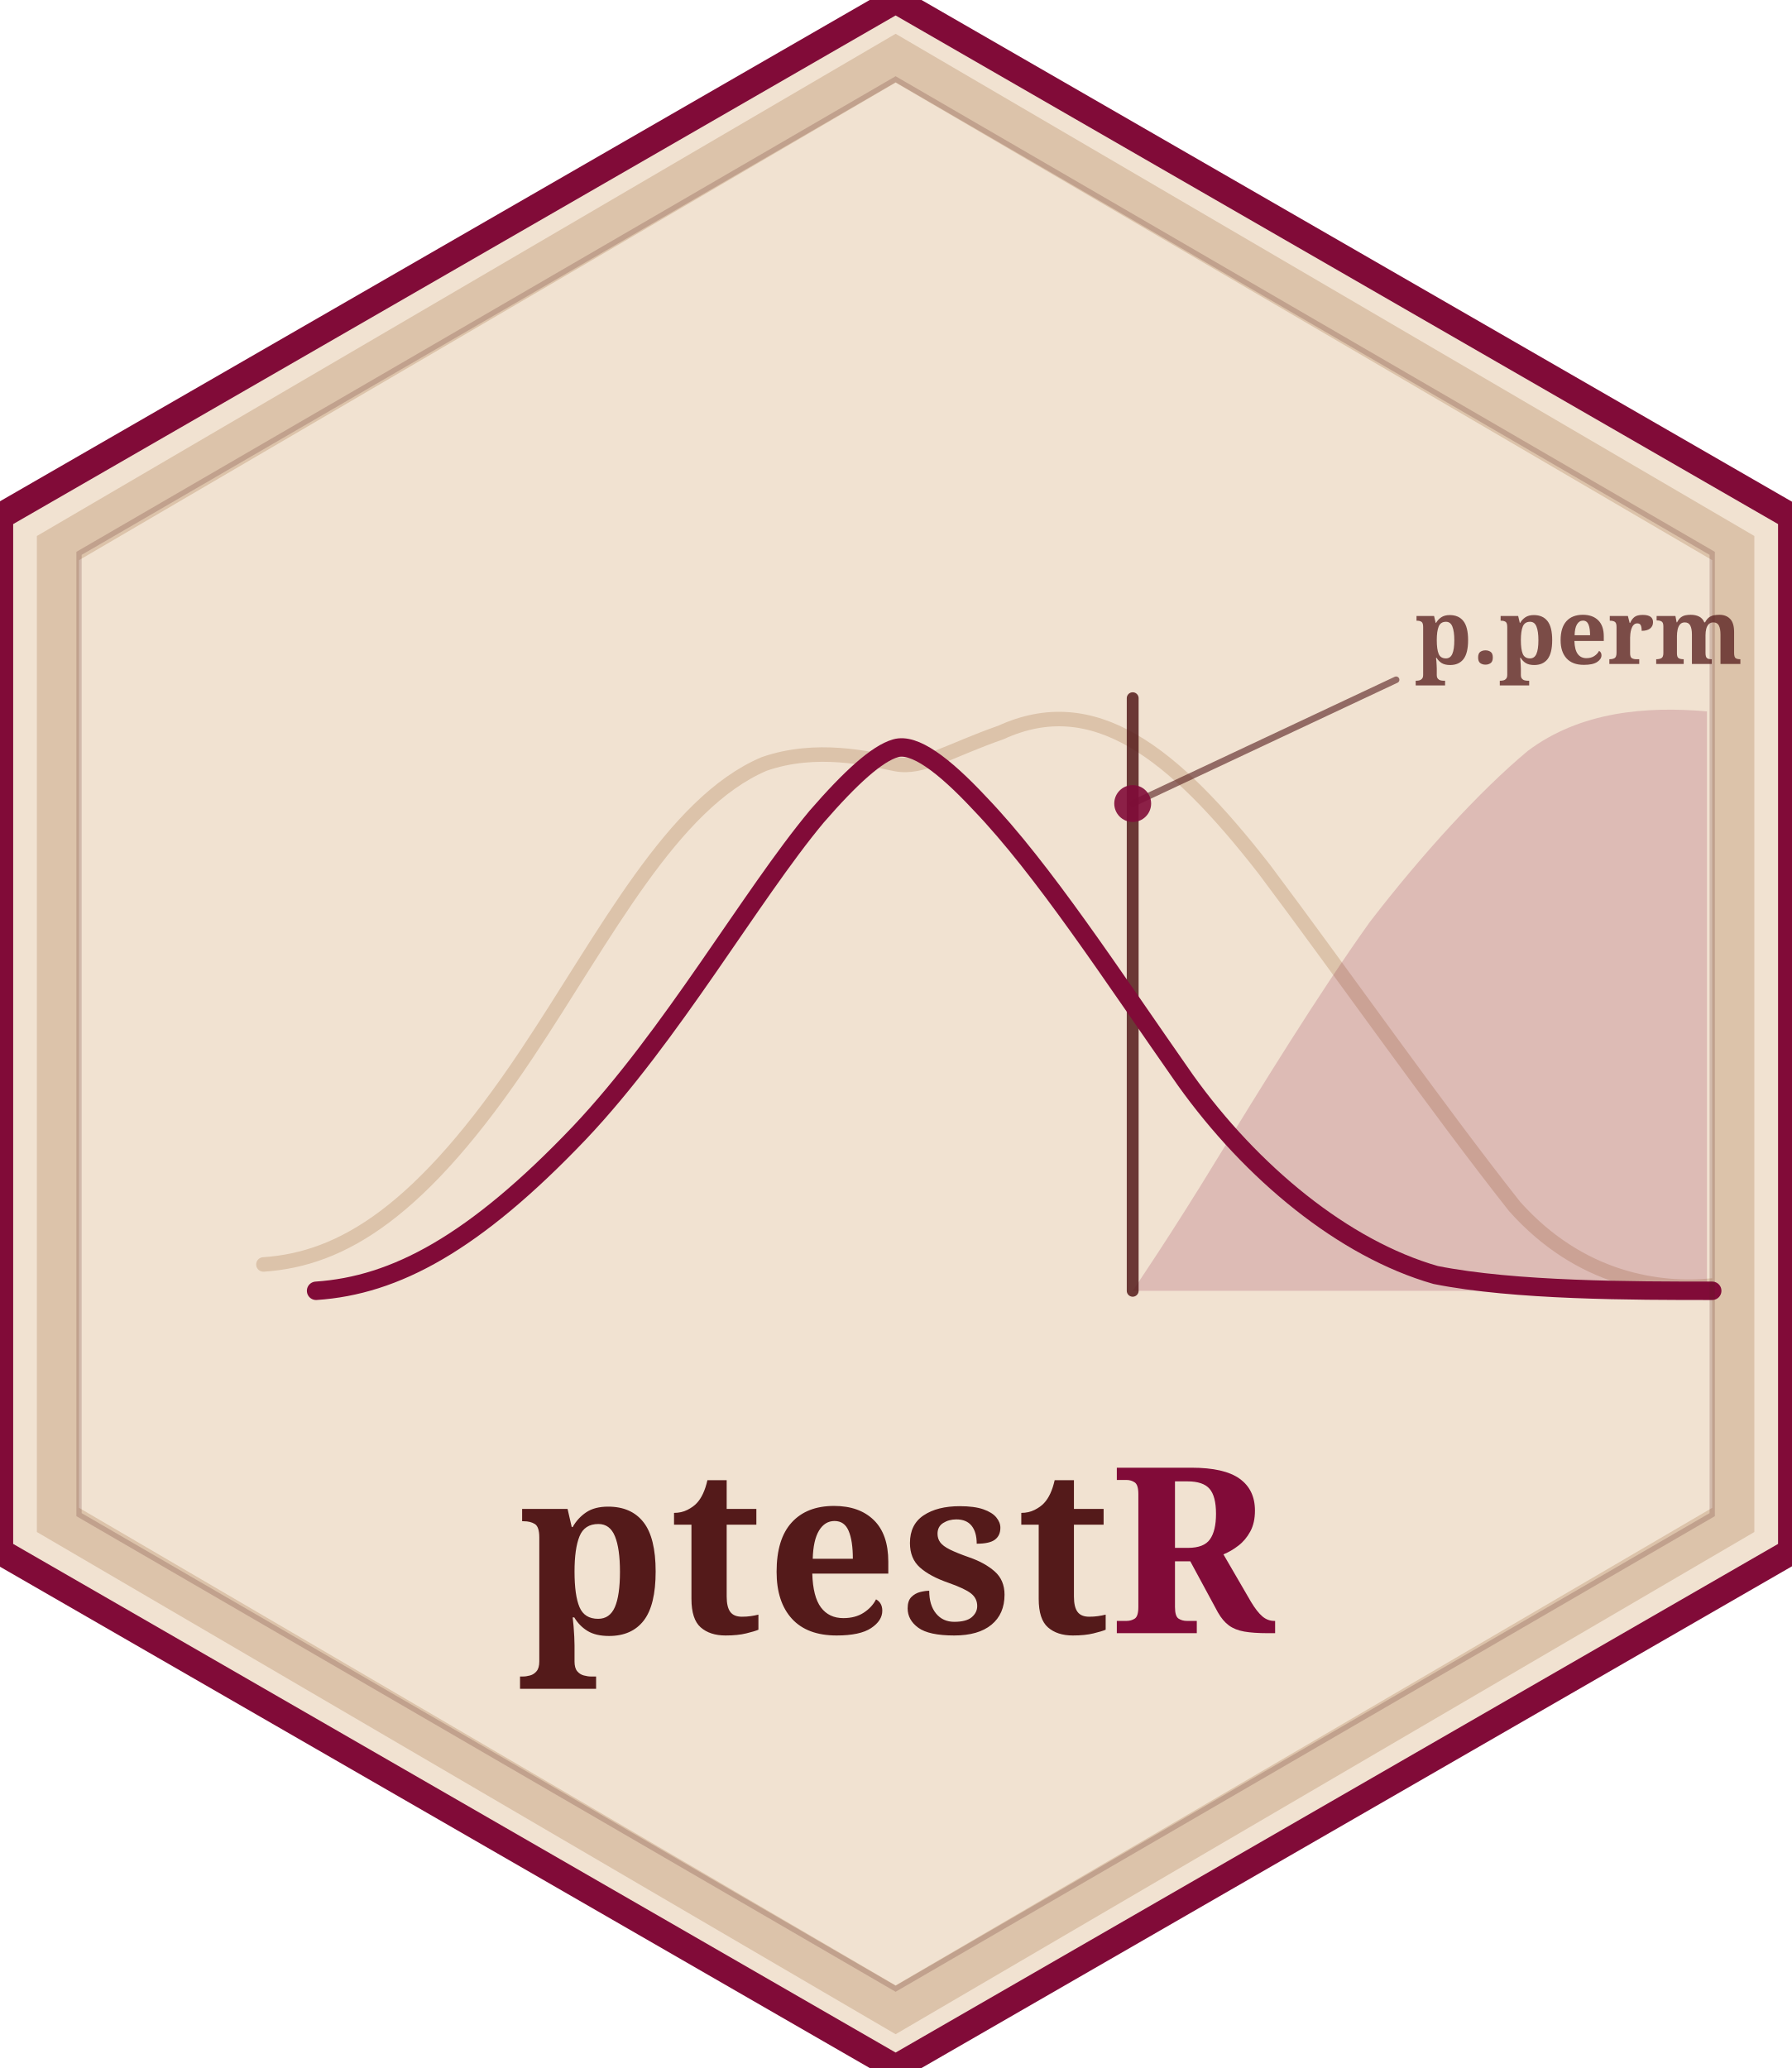
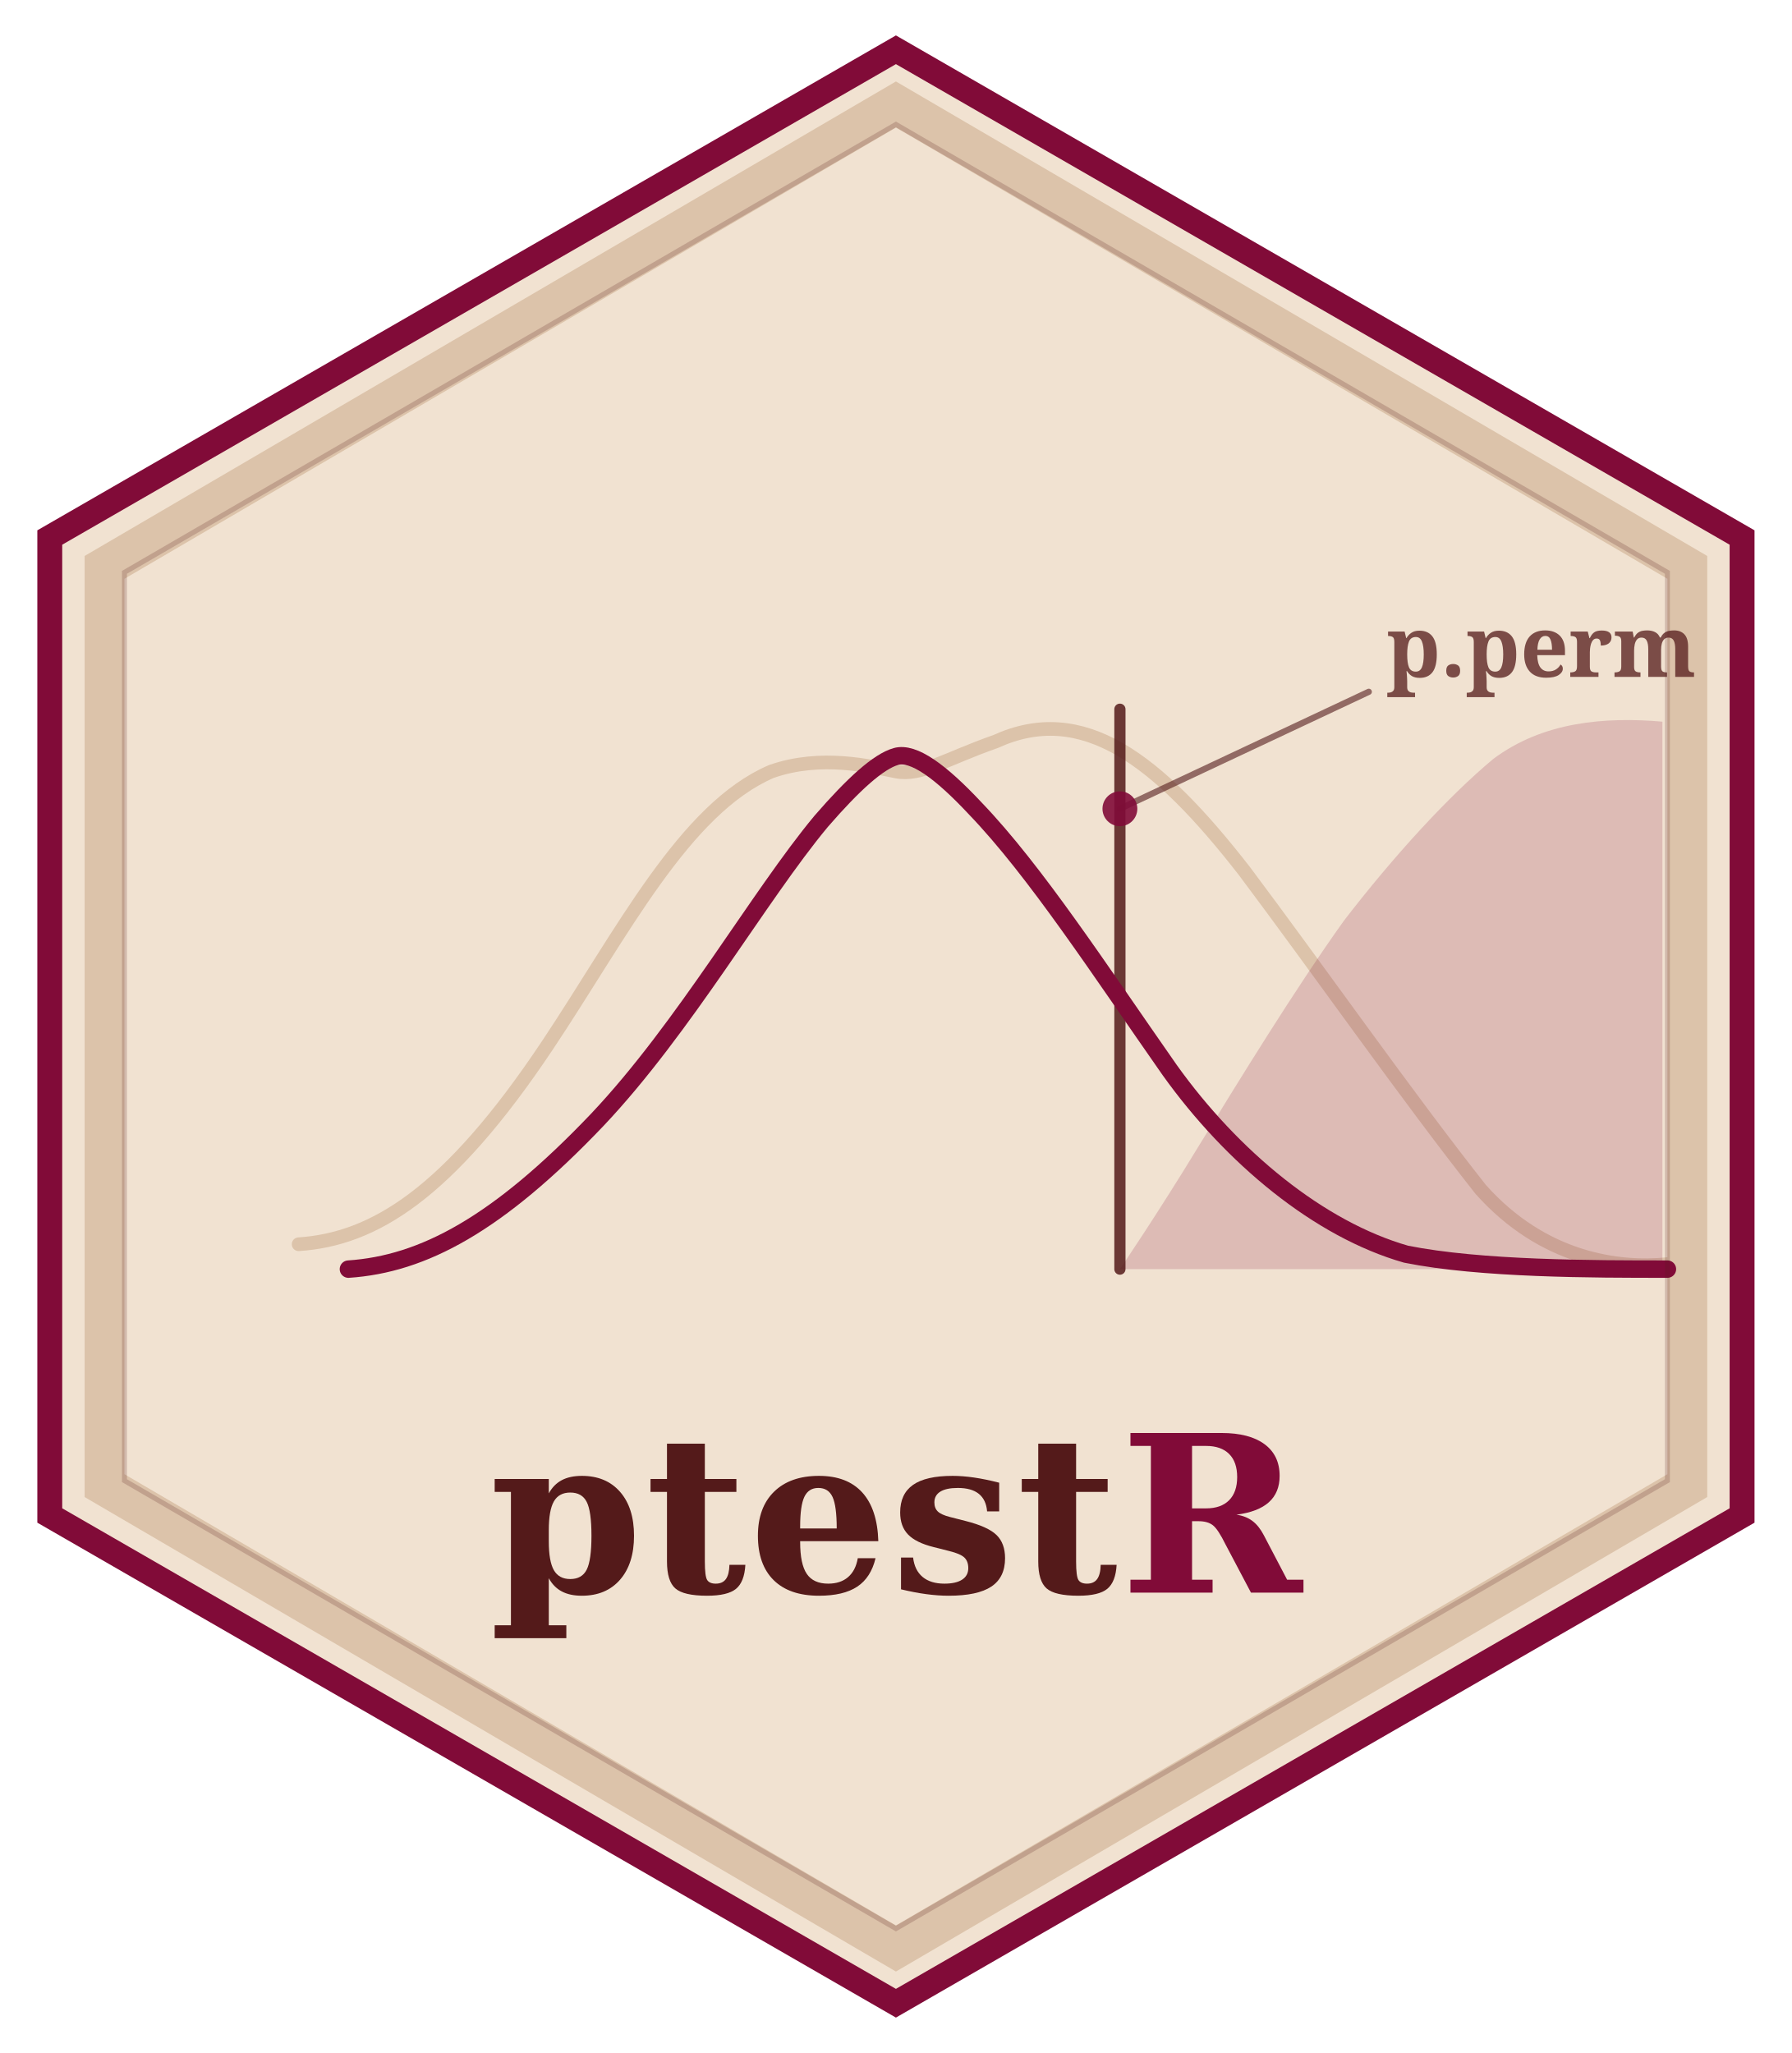
- <svg xmlns="http://www.w3.org/2000/svg" width="181" height="209" viewBox="0 0 680 785" role="img">
+ <svg xmlns="http://www.w3.org/2000/svg" width="192" height="220" viewBox="0 0 720 825" role="img">
  <defs>
    <clipPath id="hc_v2">
      <polygon points="340,0 680,196 680,589 340,785 0,589 0,196" />
    </clipPath>
  </defs>
-   <polygon points="340,0 680,196 680,589 340,785 0,589 0,196" fill="#F1E2D1" />
-   <polygon points="340,22 658,208 658,577 340,763 22,577 22,208" fill="none" stroke="#DCC3AA" stroke-width="16" />
-   <path d="M100,480 C130,478 160,460 200,400 C230,355 255,305 290,290 C310,283 330,288 340,290 C350,292 360,285 380,278 C415,262 445,285 480,330 C510,370 545,420 575,458 C600,486 630,490 650,488" fill="none" stroke="#DCC3AA" stroke-width="5.5" stroke-linecap="round" clip-path="url(#hc_v2)" />
-   <path d="M430,490 C430,490 445,468 462,440 C478,414 500,378 520,350 C540,324 562,300 580,285 C600,270 625,268 648,270 L648,490 Z" fill="#810B38" opacity="0.18" clip-path="url(#hc_v2)" />
-   <line x1="430" y1="265" x2="430" y2="490" stroke="#541A1A" stroke-width="4.5" stroke-linecap="round" opacity="0.85" clip-path="url(#hc_v2)" />
-   <path d="M120,490 C150,488 180,472 220,430 C255,393 285,340 310,310 C323,295 333,286 340,284 C347,282 358,290 372,305 C396,330 422,370 450,410 C475,445 510,474 545,484 C575,490 620,490 650,490" fill="none" stroke="#810B38" stroke-width="7" stroke-linecap="round" clip-path="url(#hc_v2)" />
-   <line x1="430" y1="305" x2="530" y2="258" stroke="#541A1A" stroke-width="2.5" stroke-linecap="round" opacity="0.6" />
-   <circle cx="430" cy="305" r="7" fill="#810B38" opacity="0.9" />
-   <text x="537" y="252" font-family="'Georgia', serif" font-size="34" font-weight="700" fill="#541A1A" opacity="0.75" clip-path="url(#hc_v2)">p.perm</text>
-   <text x="340" y="620" text-anchor="middle" font-family="'Georgia', serif" font-size="88" font-weight="700" fill="#541A1A" letter-spacing="1" clip-path="url(#hc_v2)">ptest<tspan fill="#810B38">R</tspan>
-   </text>
-   <polygon points="340,0 680,196 680,589 340,785 0,589 0,196" fill="none" stroke="#810B38" stroke-width="10" />
-   <polygon points="340,30 650,210 650,575 340,755 30,575 30,210" fill="none" stroke="#541A1A" stroke-width="2" opacity="0.2" />
+   <g transform="translate(20,20)">
+     <polygon points="340,0 680,196 680,589 340,785 0,589 0,196" fill="#F1E2D1" />
+     <polygon points="340,22 658,208 658,577 340,763 22,577 22,208" fill="none" stroke="#DCC3AA" stroke-width="16" />
+     <path d="M100,480 C130,478 160,460 200,400 C230,355 255,305 290,290 C310,283 330,288 340,290 C350,292 360,285 380,278 C415,262 445,285 480,330 C510,370 545,420 575,458 C600,486 630,490 650,488" fill="none" stroke="#DCC3AA" stroke-width="5.5" stroke-linecap="round" clip-path="url(#hc_v2)" />
+     <path d="M430,490 C430,490 445,468 462,440 C478,414 500,378 520,350 C540,324 562,300 580,285 C600,270 625,268 648,270 L648,490 Z" fill="#810B38" opacity="0.18" clip-path="url(#hc_v2)" />
+     <line x1="430" y1="265" x2="430" y2="490" stroke="#541A1A" stroke-width="4.5" stroke-linecap="round" opacity="0.85" clip-path="url(#hc_v2)" />
+     <path d="M120,490 C150,488 180,472 220,430 C255,393 285,340 310,310 C323,295 333,286 340,284 C347,282 358,290 372,305 C396,330 422,370 450,410 C475,445 510,474 545,484 C575,490 620,490 650,490" fill="none" stroke="#810B38" stroke-width="7" stroke-linecap="round" clip-path="url(#hc_v2)" />
+     <line x1="430" y1="305" x2="530" y2="258" stroke="#541A1A" stroke-width="2.5" stroke-linecap="round" opacity="0.6" />
+     <circle cx="430" cy="305" r="7" fill="#810B38" opacity="0.9" />
+     <text x="537" y="252" font-family="'Georgia', serif" font-size="34" font-weight="700" fill="#541A1A" opacity="0.75" clip-path="url(#hc_v2)">p.perm</text>
+     <g>
+       <path transform="translate(176.754,620) scale(0.042969,-0.042969)" d="M553 584V479Q553 293 600.5 210.0Q648 127 754 127Q863 127 907.5 215.0Q952 303 952 532Q952 761 907.5 848.5Q863 936 754 936Q648 936 600.5 853.0Q553 770 553 584ZM199 942H47V1063H553V928Q598 1011 674.0 1051.5Q750 1092 862 1092Q1089 1092 1219.5 942.5Q1350 793 1350 532Q1350 271 1219.5 121.0Q1089 -29 862 -29Q750 -29 674.0 11.5Q598 52 553 135V-305H717V-426H47V-305H199Z" fill="#541A1A" />
+       <path transform="translate(239.285,620) scale(0.042969,-0.042969)" d="M203 942H49V1063H203V1393H557V1063H852V942H557V291Q557 152 579.0 118.0Q601 84 659 84Q723 84 754.0 127.0Q785 170 787 260H936Q927 100 848.5 35.5Q770 -29 578 -29Q359 -29 281.0 39.5Q203 108 203 291Z" fill="#541A1A" />
+       <path transform="translate(280.934,620) scale(0.042969,-0.042969)" d="M821 600Q821 810 782.0 894.5Q743 979 649 979Q558 979 518.5 896.0Q479 813 479 618V600ZM1210 481H479V473Q479 267 541.0 175.5Q603 84 741 84Q856 84 927.0 145.0Q998 206 1018 322H1184Q1141 141 1013.0 56.0Q885 -29 655 -29Q379 -29 231.5 116.5Q84 262 84 532Q84 796 235.0 944.0Q386 1092 655 1092Q919 1092 1060.0 936.5Q1201 781 1210 481Z" fill="#541A1A" />
+       <path transform="translate(337.922,620) scale(0.042969,-0.042969)" d="M96 31V328H209Q223 209 298.0 146.5Q373 84 502 84Q610 84 667.5 121.5Q725 159 725 229Q725 293 688.5 328.0Q652 363 547 389L401 426Q236 467 162.0 543.5Q88 620 88 750Q88 923 208.0 1007.5Q328 1092 578 1092Q672 1092 778.5 1076.5Q885 1061 1014 1028V760H901Q892 869 823.5 924.0Q755 979 627 979Q519 979 463.5 944.5Q408 910 408 844Q408 790 440.0 759.0Q472 728 555 707L700 670Q909 617 989.0 539.0Q1069 461 1069 322Q1069 142 940.5 56.5Q812 -29 541 -29Q442 -29 331.0 -14.0Q220 1 96 31Z" fill="#541A1A" />
+       <path transform="translate(388.465,620) scale(0.042969,-0.042969)" d="M203 942H49V1063H203V1393H557V1063H852V942H557V291Q557 152 579.0 118.0Q601 84 659 84Q723 84 754.0 127.0Q785 170 787 260H936Q927 100 848.5 35.5Q770 -29 578 -29Q359 -29 281.0 39.5Q203 108 203 291Z" fill="#541A1A" />
+       <path transform="translate(430.113,620) scale(0.042969,-0.042969)" d="M1087 729Q1176 716 1237.0 670.0Q1298 624 1343 537L1561 121H1714V0H1223L985 451Q916 591 867.5 629.5Q819 668 733 668H672V121H864V0H96V121H287V1372H96V1493H948Q1208 1493 1349.5 1388.5Q1491 1284 1491 1092Q1491 936 1390.5 845.5Q1290 755 1087 729ZM672 788H803Q943 788 1018.5 864.0Q1094 940 1094 1081Q1094 1222 1018.5 1297.0Q943 1372 803 1372H672Z" fill="#810B38" />
+     </g>
+     <polygon points="340,0 680,196 680,589 340,785 0,589 0,196" fill="none" stroke="#810B38" stroke-width="10" />
+     <polygon points="340,30 650,210 650,575 340,755 30,575 30,210" fill="none" stroke="#541A1A" stroke-width="2" opacity="0.2" />
+   </g>
</svg>
